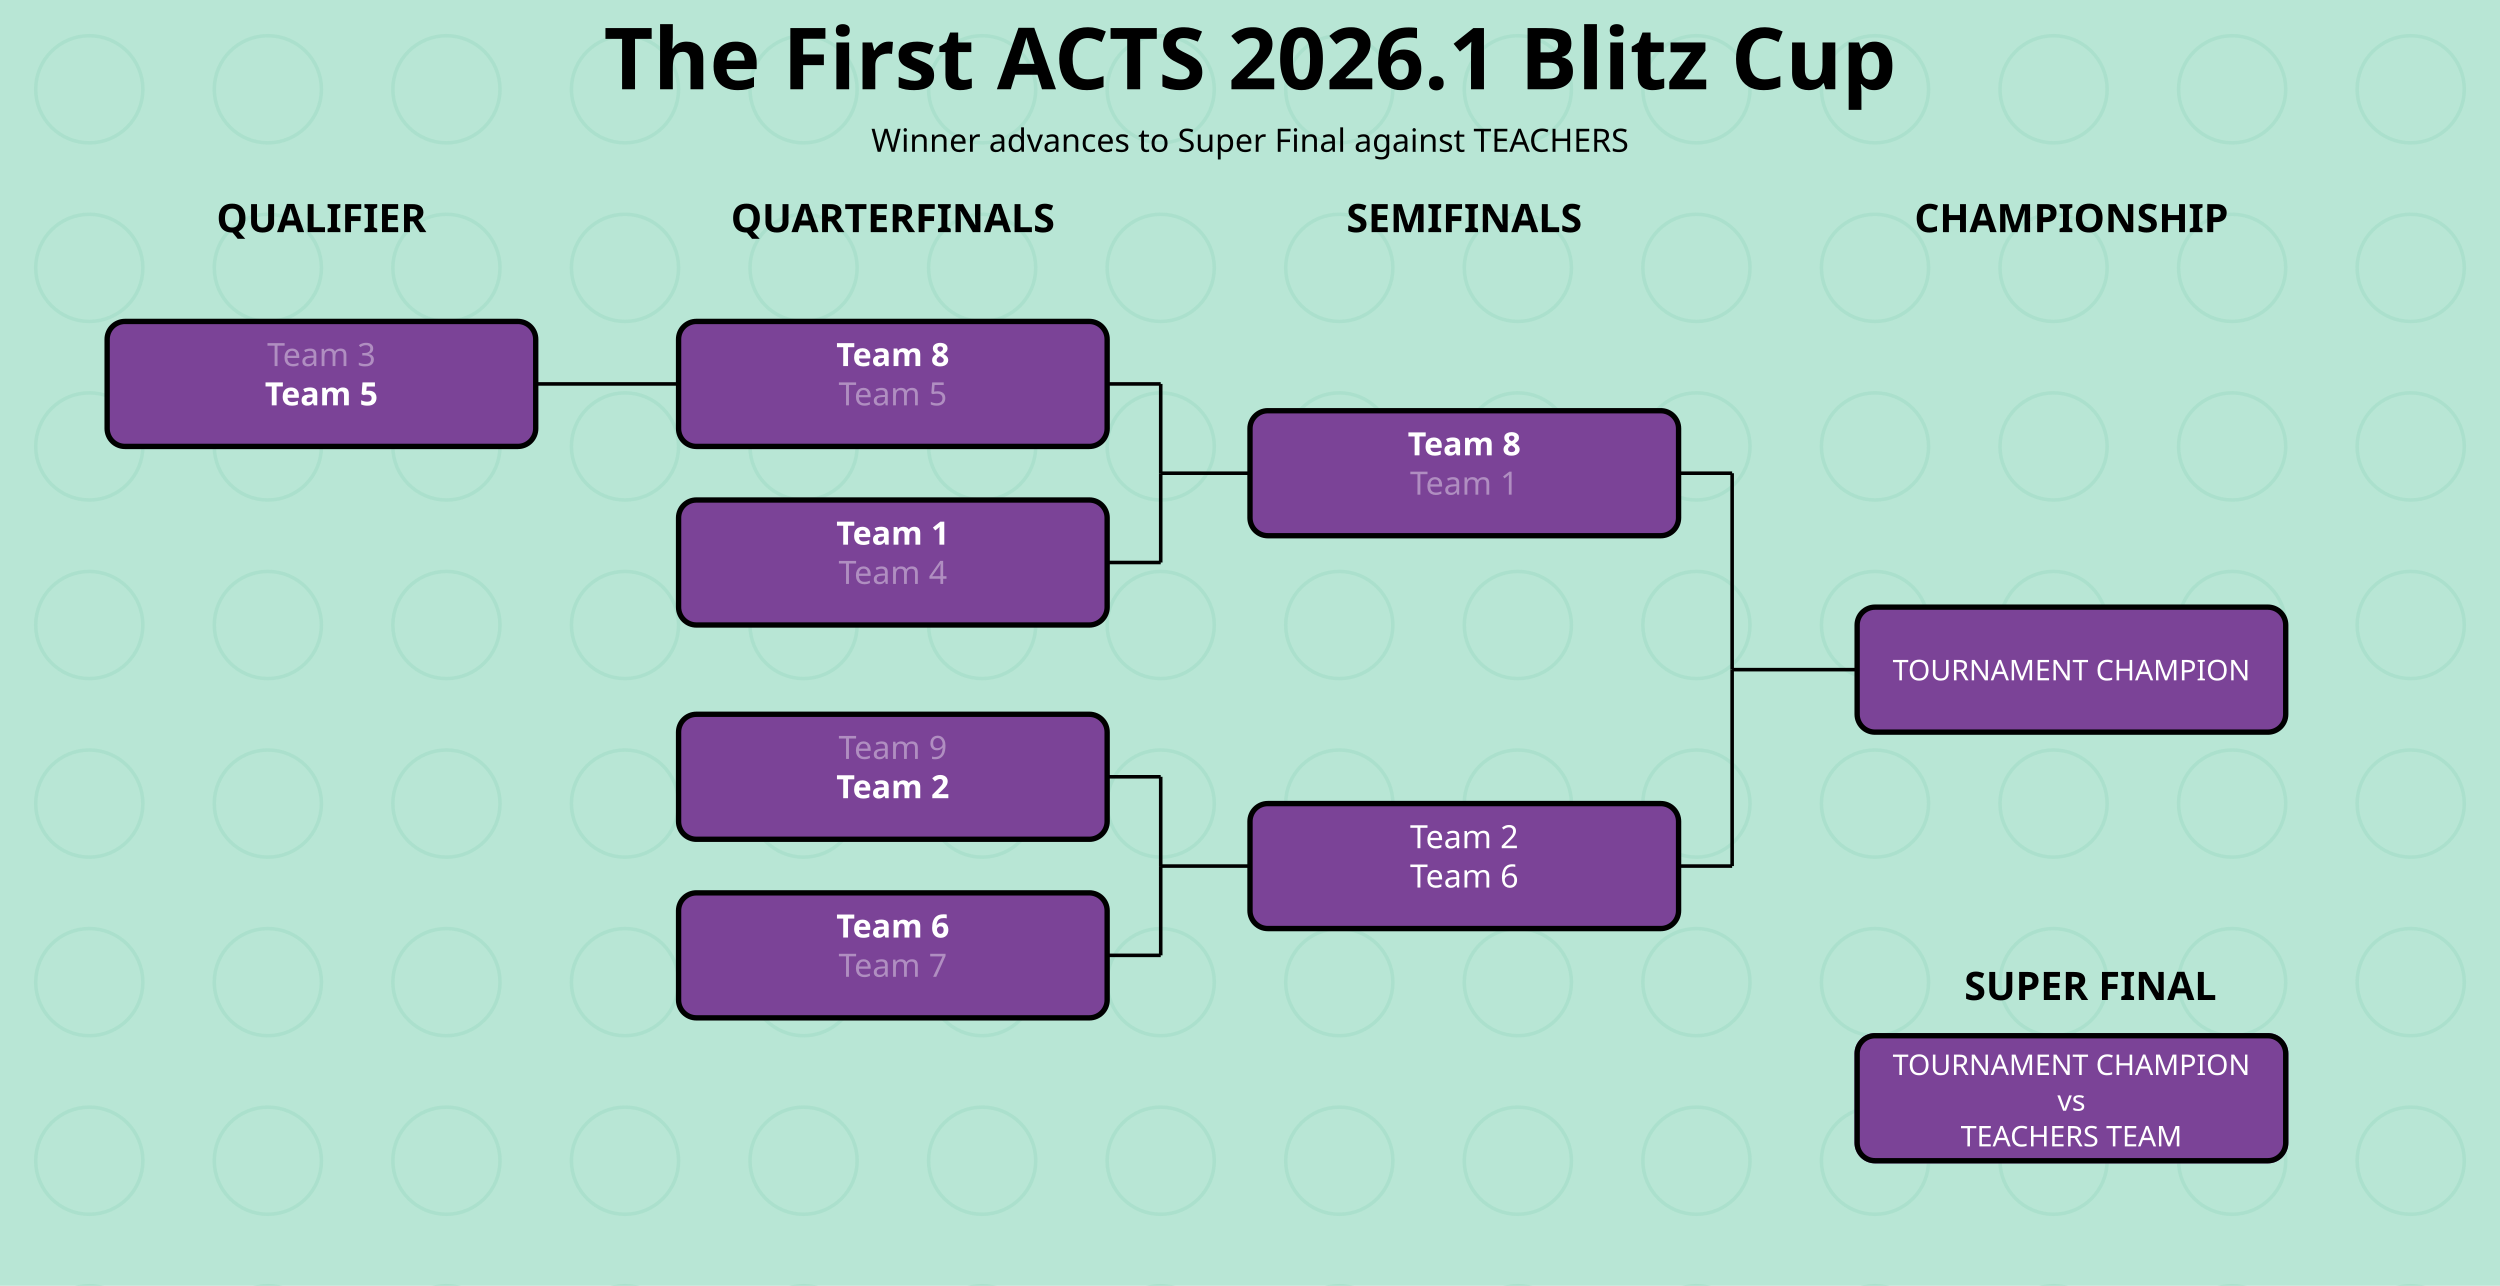
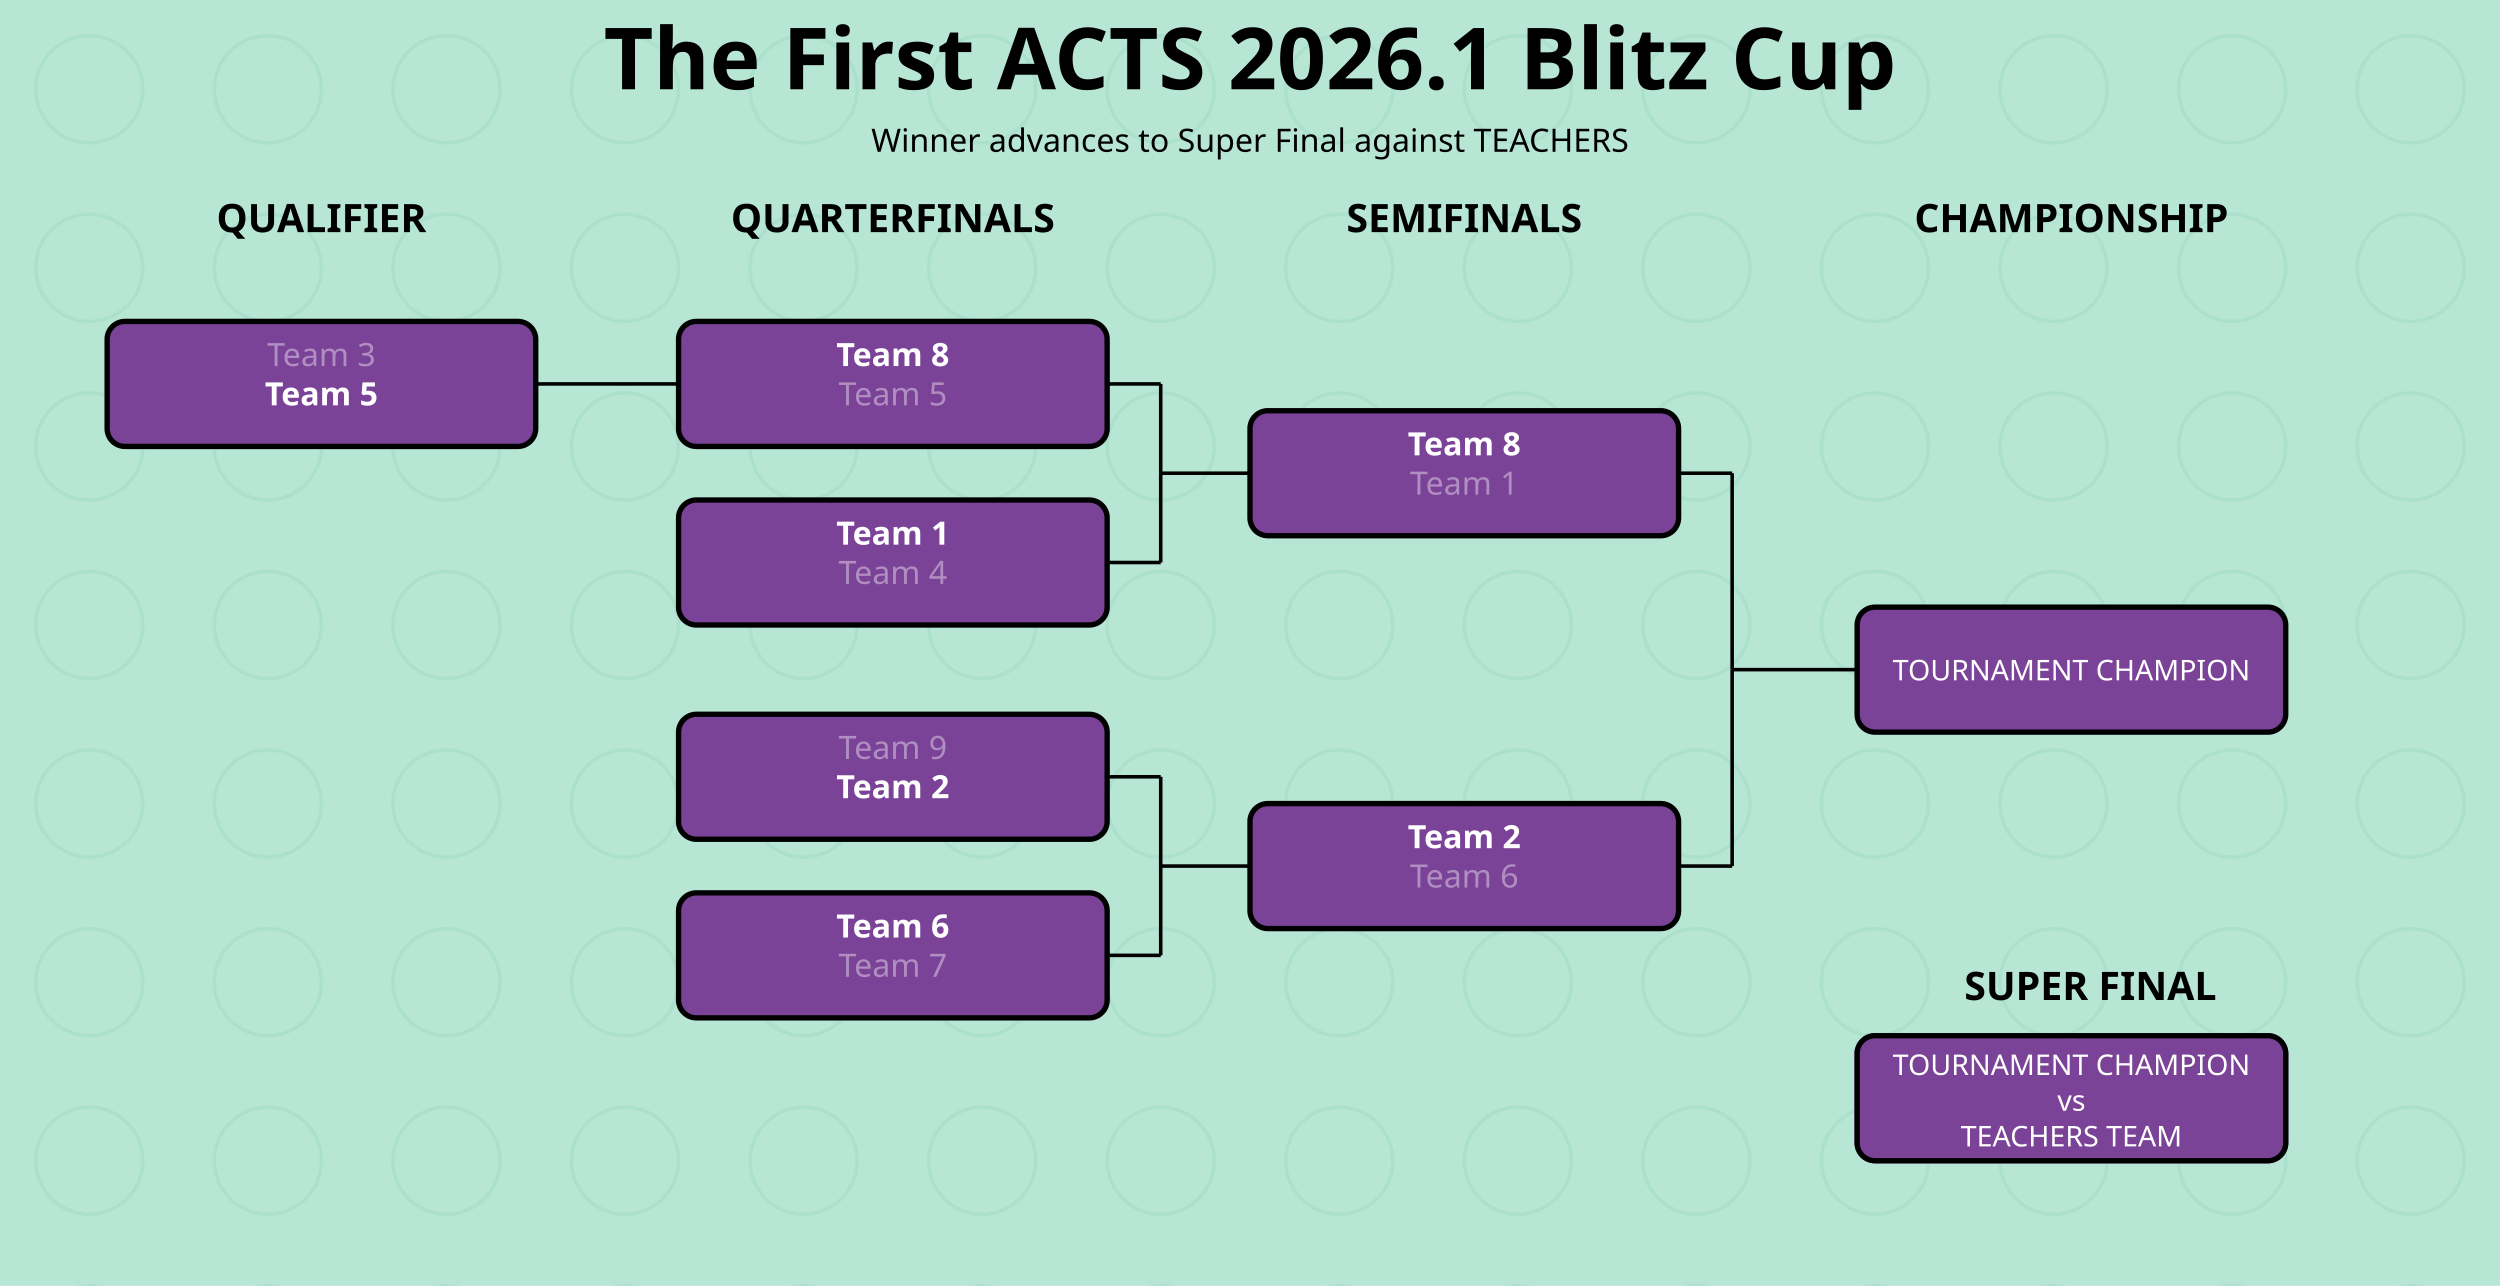
<svg xmlns="http://www.w3.org/2000/svg" baseProfile="full" height="100%" preserveAspectRatio="xMidYMid meet" version="1.1" viewBox="0 0 1400 720" width="100%">
  <defs>
    <style type="text/css">
        svg {
            max-width: 100%;
            height: auto;
        }
        @media (max-width: 768px) {
            svg {
                width: 100%;
                height: auto;
            }
        }
    </style>
  </defs>
  <rect fill="#b8e6d5" height="720" width="1400" x="0" y="0" />
  <g opacity="0.3">
    <circle cx="50" cy="50" fill="none" r="30" stroke="#8dd4b8" stroke-width="2" />
    <circle cx="50" cy="150" fill="none" r="30" stroke="#8dd4b8" stroke-width="2" />
    <circle cx="50" cy="250" fill="none" r="30" stroke="#8dd4b8" stroke-width="2" />
    <circle cx="50" cy="350" fill="none" r="30" stroke="#8dd4b8" stroke-width="2" />
    <circle cx="50" cy="450" fill="none" r="30" stroke="#8dd4b8" stroke-width="2" />
    <circle cx="50" cy="550" fill="none" r="30" stroke="#8dd4b8" stroke-width="2" />
    <circle cx="50" cy="650" fill="none" r="30" stroke="#8dd4b8" stroke-width="2" />
    <circle cx="50" cy="750" fill="none" r="30" stroke="#8dd4b8" stroke-width="2" />
    <circle cx="150" cy="50" fill="none" r="30" stroke="#8dd4b8" stroke-width="2" />
    <circle cx="150" cy="150" fill="none" r="30" stroke="#8dd4b8" stroke-width="2" />
    <circle cx="150" cy="250" fill="none" r="30" stroke="#8dd4b8" stroke-width="2" />
    <circle cx="150" cy="350" fill="none" r="30" stroke="#8dd4b8" stroke-width="2" />
    <circle cx="150" cy="450" fill="none" r="30" stroke="#8dd4b8" stroke-width="2" />
    <circle cx="150" cy="550" fill="none" r="30" stroke="#8dd4b8" stroke-width="2" />
    <circle cx="150" cy="650" fill="none" r="30" stroke="#8dd4b8" stroke-width="2" />
    <circle cx="150" cy="750" fill="none" r="30" stroke="#8dd4b8" stroke-width="2" />
    <circle cx="250" cy="50" fill="none" r="30" stroke="#8dd4b8" stroke-width="2" />
    <circle cx="250" cy="150" fill="none" r="30" stroke="#8dd4b8" stroke-width="2" />
    <circle cx="250" cy="250" fill="none" r="30" stroke="#8dd4b8" stroke-width="2" />
    <circle cx="250" cy="350" fill="none" r="30" stroke="#8dd4b8" stroke-width="2" />
    <circle cx="250" cy="450" fill="none" r="30" stroke="#8dd4b8" stroke-width="2" />
    <circle cx="250" cy="550" fill="none" r="30" stroke="#8dd4b8" stroke-width="2" />
    <circle cx="250" cy="650" fill="none" r="30" stroke="#8dd4b8" stroke-width="2" />
    <circle cx="250" cy="750" fill="none" r="30" stroke="#8dd4b8" stroke-width="2" />
    <circle cx="350" cy="50" fill="none" r="30" stroke="#8dd4b8" stroke-width="2" />
    <circle cx="350" cy="150" fill="none" r="30" stroke="#8dd4b8" stroke-width="2" />
    <circle cx="350" cy="250" fill="none" r="30" stroke="#8dd4b8" stroke-width="2" />
    <circle cx="350" cy="350" fill="none" r="30" stroke="#8dd4b8" stroke-width="2" />
    <circle cx="350" cy="450" fill="none" r="30" stroke="#8dd4b8" stroke-width="2" />
    <circle cx="350" cy="550" fill="none" r="30" stroke="#8dd4b8" stroke-width="2" />
    <circle cx="350" cy="650" fill="none" r="30" stroke="#8dd4b8" stroke-width="2" />
    <circle cx="350" cy="750" fill="none" r="30" stroke="#8dd4b8" stroke-width="2" />
    <circle cx="450" cy="50" fill="none" r="30" stroke="#8dd4b8" stroke-width="2" />
    <circle cx="450" cy="150" fill="none" r="30" stroke="#8dd4b8" stroke-width="2" />
    <circle cx="450" cy="250" fill="none" r="30" stroke="#8dd4b8" stroke-width="2" />
    <circle cx="450" cy="350" fill="none" r="30" stroke="#8dd4b8" stroke-width="2" />
    <circle cx="450" cy="450" fill="none" r="30" stroke="#8dd4b8" stroke-width="2" />
    <circle cx="450" cy="550" fill="none" r="30" stroke="#8dd4b8" stroke-width="2" />
    <circle cx="450" cy="650" fill="none" r="30" stroke="#8dd4b8" stroke-width="2" />
    <circle cx="450" cy="750" fill="none" r="30" stroke="#8dd4b8" stroke-width="2" />
    <circle cx="550" cy="50" fill="none" r="30" stroke="#8dd4b8" stroke-width="2" />
    <circle cx="550" cy="150" fill="none" r="30" stroke="#8dd4b8" stroke-width="2" />
    <circle cx="550" cy="250" fill="none" r="30" stroke="#8dd4b8" stroke-width="2" />
    <circle cx="550" cy="350" fill="none" r="30" stroke="#8dd4b8" stroke-width="2" />
    <circle cx="550" cy="450" fill="none" r="30" stroke="#8dd4b8" stroke-width="2" />
    <circle cx="550" cy="550" fill="none" r="30" stroke="#8dd4b8" stroke-width="2" />
    <circle cx="550" cy="650" fill="none" r="30" stroke="#8dd4b8" stroke-width="2" />
    <circle cx="550" cy="750" fill="none" r="30" stroke="#8dd4b8" stroke-width="2" />
    <circle cx="650" cy="50" fill="none" r="30" stroke="#8dd4b8" stroke-width="2" />
    <circle cx="650" cy="150" fill="none" r="30" stroke="#8dd4b8" stroke-width="2" />
    <circle cx="650" cy="250" fill="none" r="30" stroke="#8dd4b8" stroke-width="2" />
    <circle cx="650" cy="350" fill="none" r="30" stroke="#8dd4b8" stroke-width="2" />
    <circle cx="650" cy="450" fill="none" r="30" stroke="#8dd4b8" stroke-width="2" />
    <circle cx="650" cy="550" fill="none" r="30" stroke="#8dd4b8" stroke-width="2" />
    <circle cx="650" cy="650" fill="none" r="30" stroke="#8dd4b8" stroke-width="2" />
    <circle cx="650" cy="750" fill="none" r="30" stroke="#8dd4b8" stroke-width="2" />
    <circle cx="750" cy="50" fill="none" r="30" stroke="#8dd4b8" stroke-width="2" />
    <circle cx="750" cy="150" fill="none" r="30" stroke="#8dd4b8" stroke-width="2" />
    <circle cx="750" cy="250" fill="none" r="30" stroke="#8dd4b8" stroke-width="2" />
    <circle cx="750" cy="350" fill="none" r="30" stroke="#8dd4b8" stroke-width="2" />
    <circle cx="750" cy="450" fill="none" r="30" stroke="#8dd4b8" stroke-width="2" />
    <circle cx="750" cy="550" fill="none" r="30" stroke="#8dd4b8" stroke-width="2" />
    <circle cx="750" cy="650" fill="none" r="30" stroke="#8dd4b8" stroke-width="2" />
    <circle cx="750" cy="750" fill="none" r="30" stroke="#8dd4b8" stroke-width="2" />
    <circle cx="850" cy="50" fill="none" r="30" stroke="#8dd4b8" stroke-width="2" />
    <circle cx="850" cy="150" fill="none" r="30" stroke="#8dd4b8" stroke-width="2" />
    <circle cx="850" cy="250" fill="none" r="30" stroke="#8dd4b8" stroke-width="2" />
    <circle cx="850" cy="350" fill="none" r="30" stroke="#8dd4b8" stroke-width="2" />
    <circle cx="850" cy="450" fill="none" r="30" stroke="#8dd4b8" stroke-width="2" />
    <circle cx="850" cy="550" fill="none" r="30" stroke="#8dd4b8" stroke-width="2" />
    <circle cx="850" cy="650" fill="none" r="30" stroke="#8dd4b8" stroke-width="2" />
    <circle cx="850" cy="750" fill="none" r="30" stroke="#8dd4b8" stroke-width="2" />
    <circle cx="950" cy="50" fill="none" r="30" stroke="#8dd4b8" stroke-width="2" />
    <circle cx="950" cy="150" fill="none" r="30" stroke="#8dd4b8" stroke-width="2" />
    <circle cx="950" cy="250" fill="none" r="30" stroke="#8dd4b8" stroke-width="2" />
    <circle cx="950" cy="350" fill="none" r="30" stroke="#8dd4b8" stroke-width="2" />
    <circle cx="950" cy="450" fill="none" r="30" stroke="#8dd4b8" stroke-width="2" />
    <circle cx="950" cy="550" fill="none" r="30" stroke="#8dd4b8" stroke-width="2" />
    <circle cx="950" cy="650" fill="none" r="30" stroke="#8dd4b8" stroke-width="2" />
    <circle cx="950" cy="750" fill="none" r="30" stroke="#8dd4b8" stroke-width="2" />
    <circle cx="1050" cy="50" fill="none" r="30" stroke="#8dd4b8" stroke-width="2" />
    <circle cx="1050" cy="150" fill="none" r="30" stroke="#8dd4b8" stroke-width="2" />
    <circle cx="1050" cy="250" fill="none" r="30" stroke="#8dd4b8" stroke-width="2" />
    <circle cx="1050" cy="350" fill="none" r="30" stroke="#8dd4b8" stroke-width="2" />
    <circle cx="1050" cy="450" fill="none" r="30" stroke="#8dd4b8" stroke-width="2" />
    <circle cx="1050" cy="550" fill="none" r="30" stroke="#8dd4b8" stroke-width="2" />
    <circle cx="1050" cy="650" fill="none" r="30" stroke="#8dd4b8" stroke-width="2" />
    <circle cx="1050" cy="750" fill="none" r="30" stroke="#8dd4b8" stroke-width="2" />
    <circle cx="1150" cy="50" fill="none" r="30" stroke="#8dd4b8" stroke-width="2" />
    <circle cx="1150" cy="150" fill="none" r="30" stroke="#8dd4b8" stroke-width="2" />
    <circle cx="1150" cy="250" fill="none" r="30" stroke="#8dd4b8" stroke-width="2" />
    <circle cx="1150" cy="350" fill="none" r="30" stroke="#8dd4b8" stroke-width="2" />
    <circle cx="1150" cy="450" fill="none" r="30" stroke="#8dd4b8" stroke-width="2" />
    <circle cx="1150" cy="550" fill="none" r="30" stroke="#8dd4b8" stroke-width="2" />
    <circle cx="1150" cy="650" fill="none" r="30" stroke="#8dd4b8" stroke-width="2" />
    <circle cx="1150" cy="750" fill="none" r="30" stroke="#8dd4b8" stroke-width="2" />
    <circle cx="1250" cy="50" fill="none" r="30" stroke="#8dd4b8" stroke-width="2" />
    <circle cx="1250" cy="150" fill="none" r="30" stroke="#8dd4b8" stroke-width="2" />
    <circle cx="1250" cy="250" fill="none" r="30" stroke="#8dd4b8" stroke-width="2" />
    <circle cx="1250" cy="350" fill="none" r="30" stroke="#8dd4b8" stroke-width="2" />
    <circle cx="1250" cy="450" fill="none" r="30" stroke="#8dd4b8" stroke-width="2" />
    <circle cx="1250" cy="550" fill="none" r="30" stroke="#8dd4b8" stroke-width="2" />
    <circle cx="1250" cy="650" fill="none" r="30" stroke="#8dd4b8" stroke-width="2" />
    <circle cx="1250" cy="750" fill="none" r="30" stroke="#8dd4b8" stroke-width="2" />
    <circle cx="1350" cy="50" fill="none" r="30" stroke="#8dd4b8" stroke-width="2" />
    <circle cx="1350" cy="150" fill="none" r="30" stroke="#8dd4b8" stroke-width="2" />
    <circle cx="1350" cy="250" fill="none" r="30" stroke="#8dd4b8" stroke-width="2" />
    <circle cx="1350" cy="350" fill="none" r="30" stroke="#8dd4b8" stroke-width="2" />
    <circle cx="1350" cy="450" fill="none" r="30" stroke="#8dd4b8" stroke-width="2" />
    <circle cx="1350" cy="550" fill="none" r="30" stroke="#8dd4b8" stroke-width="2" />
    <circle cx="1350" cy="650" fill="none" r="30" stroke="#8dd4b8" stroke-width="2" />
    <circle cx="1350" cy="750" fill="none" r="30" stroke="#8dd4b8" stroke-width="2" />
    <circle cx="1450" cy="50" fill="none" r="30" stroke="#8dd4b8" stroke-width="2" />
    <circle cx="1450" cy="150" fill="none" r="30" stroke="#8dd4b8" stroke-width="2" />
    <circle cx="1450" cy="250" fill="none" r="30" stroke="#8dd4b8" stroke-width="2" />
    <circle cx="1450" cy="350" fill="none" r="30" stroke="#8dd4b8" stroke-width="2" />
    <circle cx="1450" cy="450" fill="none" r="30" stroke="#8dd4b8" stroke-width="2" />
    <circle cx="1450" cy="550" fill="none" r="30" stroke="#8dd4b8" stroke-width="2" />
    <circle cx="1450" cy="650" fill="none" r="30" stroke="#8dd4b8" stroke-width="2" />
    <circle cx="1450" cy="750" fill="none" r="30" stroke="#8dd4b8" stroke-width="2" />
  </g>
  <text fill="#000000" font-family="JetBrains Mono Bold" font-size="48px" font-weight="bold" text-anchor="middle" x="700.0" y="50">The First ACTS 2026.1 Blitz Cup</text>
  <text fill="#000000" font-family="JetBrains Mono Regular" font-size="18px" font-weight="normal" text-anchor="middle" x="700.0" y="85">Winner advances to Super Final against TEACHERS</text>
  <text fill="#000000" font-family="JetBrains Mono Bold" font-size="22px" font-weight="bold" text-anchor="middle" x="180.0" y="130">QUALIFIER</text>
  <text fill="#000000" font-family="JetBrains Mono Bold" font-size="22px" font-weight="bold" text-anchor="middle" x="500.0" y="130">QUARTERFINALS</text>
  <text fill="#000000" font-family="JetBrains Mono Bold" font-size="22px" font-weight="bold" text-anchor="middle" x="820.0" y="130">SEMIFINALS</text>
  <text fill="#000000" font-family="JetBrains Mono Bold" font-size="22px" font-weight="bold" text-anchor="middle" x="1160.0" y="130">CHAMPIONSHIP</text>
  <rect fill="#7b4397" height="70" rx="10" ry="10" stroke="#000000" stroke-width="3" width="240" x="60" y="180" />
  <text fill="#ffffff" font-family="JetBrains Mono Regular" font-size="18px" font-weight="normal" opacity="0.4" text-anchor="middle" x="180.0" y="205.0">Team 3</text>
  <text fill="#ffffff" font-family="JetBrains Mono Regular" font-size="18px" font-weight="bold" opacity="1.0" text-anchor="middle" x="180.0" y="227.0">Team 5</text>
  <rect fill="#7b4397" height="70" rx="10" ry="10" stroke="#000000" stroke-width="3" width="240" x="380" y="180" />
  <text fill="#ffffff" font-family="JetBrains Mono Regular" font-size="18px" font-weight="bold" opacity="1.0" text-anchor="middle" x="500.0" y="205.0">Team 8</text>
  <text fill="#ffffff" font-family="JetBrains Mono Regular" font-size="18px" font-weight="normal" opacity="0.4" text-anchor="middle" x="500.0" y="227.0">Team 5</text>
  <rect fill="#7b4397" height="70" rx="10" ry="10" stroke="#000000" stroke-width="3" width="240" x="380" y="280" />
  <text fill="#ffffff" font-family="JetBrains Mono Regular" font-size="18px" font-weight="bold" opacity="1.0" text-anchor="middle" x="500.0" y="305.0">Team 1</text>
  <text fill="#ffffff" font-family="JetBrains Mono Regular" font-size="18px" font-weight="normal" opacity="0.4" text-anchor="middle" x="500.0" y="327.0">Team 4</text>
  <rect fill="#7b4397" height="70" rx="10" ry="10" stroke="#000000" stroke-width="3" width="240" x="380" y="400" />
  <text fill="#ffffff" font-family="JetBrains Mono Regular" font-size="18px" font-weight="normal" opacity="0.4" text-anchor="middle" x="500.0" y="425.0">Team 9</text>
  <text fill="#ffffff" font-family="JetBrains Mono Regular" font-size="18px" font-weight="bold" opacity="1.0" text-anchor="middle" x="500.0" y="447.0">Team 2</text>
  <rect fill="#7b4397" height="70" rx="10" ry="10" stroke="#000000" stroke-width="3" width="240" x="380" y="500" />
  <text fill="#ffffff" font-family="JetBrains Mono Regular" font-size="18px" font-weight="bold" opacity="1.0" text-anchor="middle" x="500.0" y="525.0">Team 6</text>
  <text fill="#ffffff" font-family="JetBrains Mono Regular" font-size="18px" font-weight="normal" opacity="0.4" text-anchor="middle" x="500.0" y="547.0">Team 7</text>
  <rect fill="#7b4397" height="70" rx="10" ry="10" stroke="#000000" stroke-width="3" width="240" x="700" y="230" />
  <text fill="#ffffff" font-family="JetBrains Mono Regular" font-size="18px" font-weight="bold" opacity="1.0" text-anchor="middle" x="820.0" y="255.0">Team 8</text>
  <text fill="#ffffff" font-family="JetBrains Mono Regular" font-size="18px" font-weight="normal" opacity="0.4" text-anchor="middle" x="820.0" y="277.0">Team 1</text>
  <rect fill="#7b4397" height="70" rx="10" ry="10" stroke="#000000" stroke-width="3" width="240" x="700" y="450" />
-   <text fill="#ffffff" font-family="JetBrains Mono Regular" font-size="18px" font-weight="normal" opacity="1.0" text-anchor="middle" x="820.0" y="475.0">Team 2</text>
-   <text fill="#ffffff" font-family="JetBrains Mono Regular" font-size="18px" font-weight="normal" opacity="1.0" text-anchor="middle" x="820.0" y="497.0">Team 6</text>
+   <text fill="#ffffff" font-family="JetBrains Mono Regular" font-size="18px" font-weight="bold" opacity="1.0" text-anchor="middle" x="820.0" y="475.0">Team 2</text>
+   <text fill="#ffffff" font-family="JetBrains Mono Regular" font-size="18px" font-weight="normal" opacity="0.4" text-anchor="middle" x="820.0" y="497.0">Team 6</text>
  <rect fill="#7b4397" height="70" rx="10" ry="10" stroke="#000000" stroke-width="3" width="240" x="1040" y="340" />
  <text fill="#ffffff" font-family="JetBrains Mono Regular" font-size="16px" font-weight="normal" text-anchor="middle" x="1160.0" y="381.0">TOURNAMENT CHAMPION</text>
  <text fill="#000000" font-family="JetBrains Mono Bold" font-size="22px" font-weight="bold" text-anchor="start" x="1100" y="560">SUPER FINAL</text>
  <rect fill="#ffffff" height="70" rx="10" ry="10" stroke="#7b4397" stroke-width="3" width="240" x="1040" y="580" />
  <rect fill="#7b4397" height="70" rx="10" ry="10" stroke="#000000" stroke-width="3" width="240" x="1040" y="580" />
  <text fill="#ffffff" font-family="JetBrains Mono Regular" font-size="16px" font-weight="normal" text-anchor="middle" x="1160.0" y="602">TOURNAMENT CHAMPION</text>
  <text fill="#ffffff" font-family="JetBrains Mono Regular" font-size="16px" font-weight="normal" text-anchor="middle" x="1160.0" y="622">vs</text>
  <text fill="#ffffff" font-family="JetBrains Mono Regular" font-size="16px" font-weight="normal" text-anchor="middle" x="1160.0" y="642">TEACHERS TEAM</text>
  <path d="M 300 215.0 L 380 215.0" fill="none" stroke="#000000" stroke-width="2" />
  <path d="M 620 215.0 L 650 215.0 L 650 215.0 L 650 215.0" fill="none" stroke="#000000" stroke-width="2" />
  <path d="M 650 215.0 L 650 265.0" fill="none" stroke="#000000" stroke-width="2" />
  <path d="M 620 315.0 L 650 315.0" fill="none" stroke="#000000" stroke-width="2" />
  <path d="M 650 315.0 L 650 265.0" fill="none" stroke="#000000" stroke-width="2" />
  <path d="M 650 265.0 L 700 265.0" fill="none" stroke="#000000" stroke-width="2" />
  <path d="M 620 435.0 L 650 435.0" fill="none" stroke="#000000" stroke-width="2" />
  <path d="M 650 435.0 L 650 485.0" fill="none" stroke="#000000" stroke-width="2" />
  <path d="M 620 535.0 L 650 535.0" fill="none" stroke="#000000" stroke-width="2" />
  <path d="M 650 535.0 L 650 485.0" fill="none" stroke="#000000" stroke-width="2" />
  <path d="M 650 485.0 L 700 485.0" fill="none" stroke="#000000" stroke-width="2" />
  <path d="M 940 265.0 L 970 265.0" fill="none" stroke="#000000" stroke-width="2" />
  <path d="M 970 265.0 L 970 375.0" fill="none" stroke="#000000" stroke-width="2" />
  <path d="M 940 485.0 L 970 485.0" fill="none" stroke="#000000" stroke-width="2" />
  <path d="M 970 485.0 L 970 375.0" fill="none" stroke="#000000" stroke-width="2" />
  <path d="M 970 375.0 L 1040 375.0" fill="none" stroke="#000000" stroke-width="2" />
</svg>
